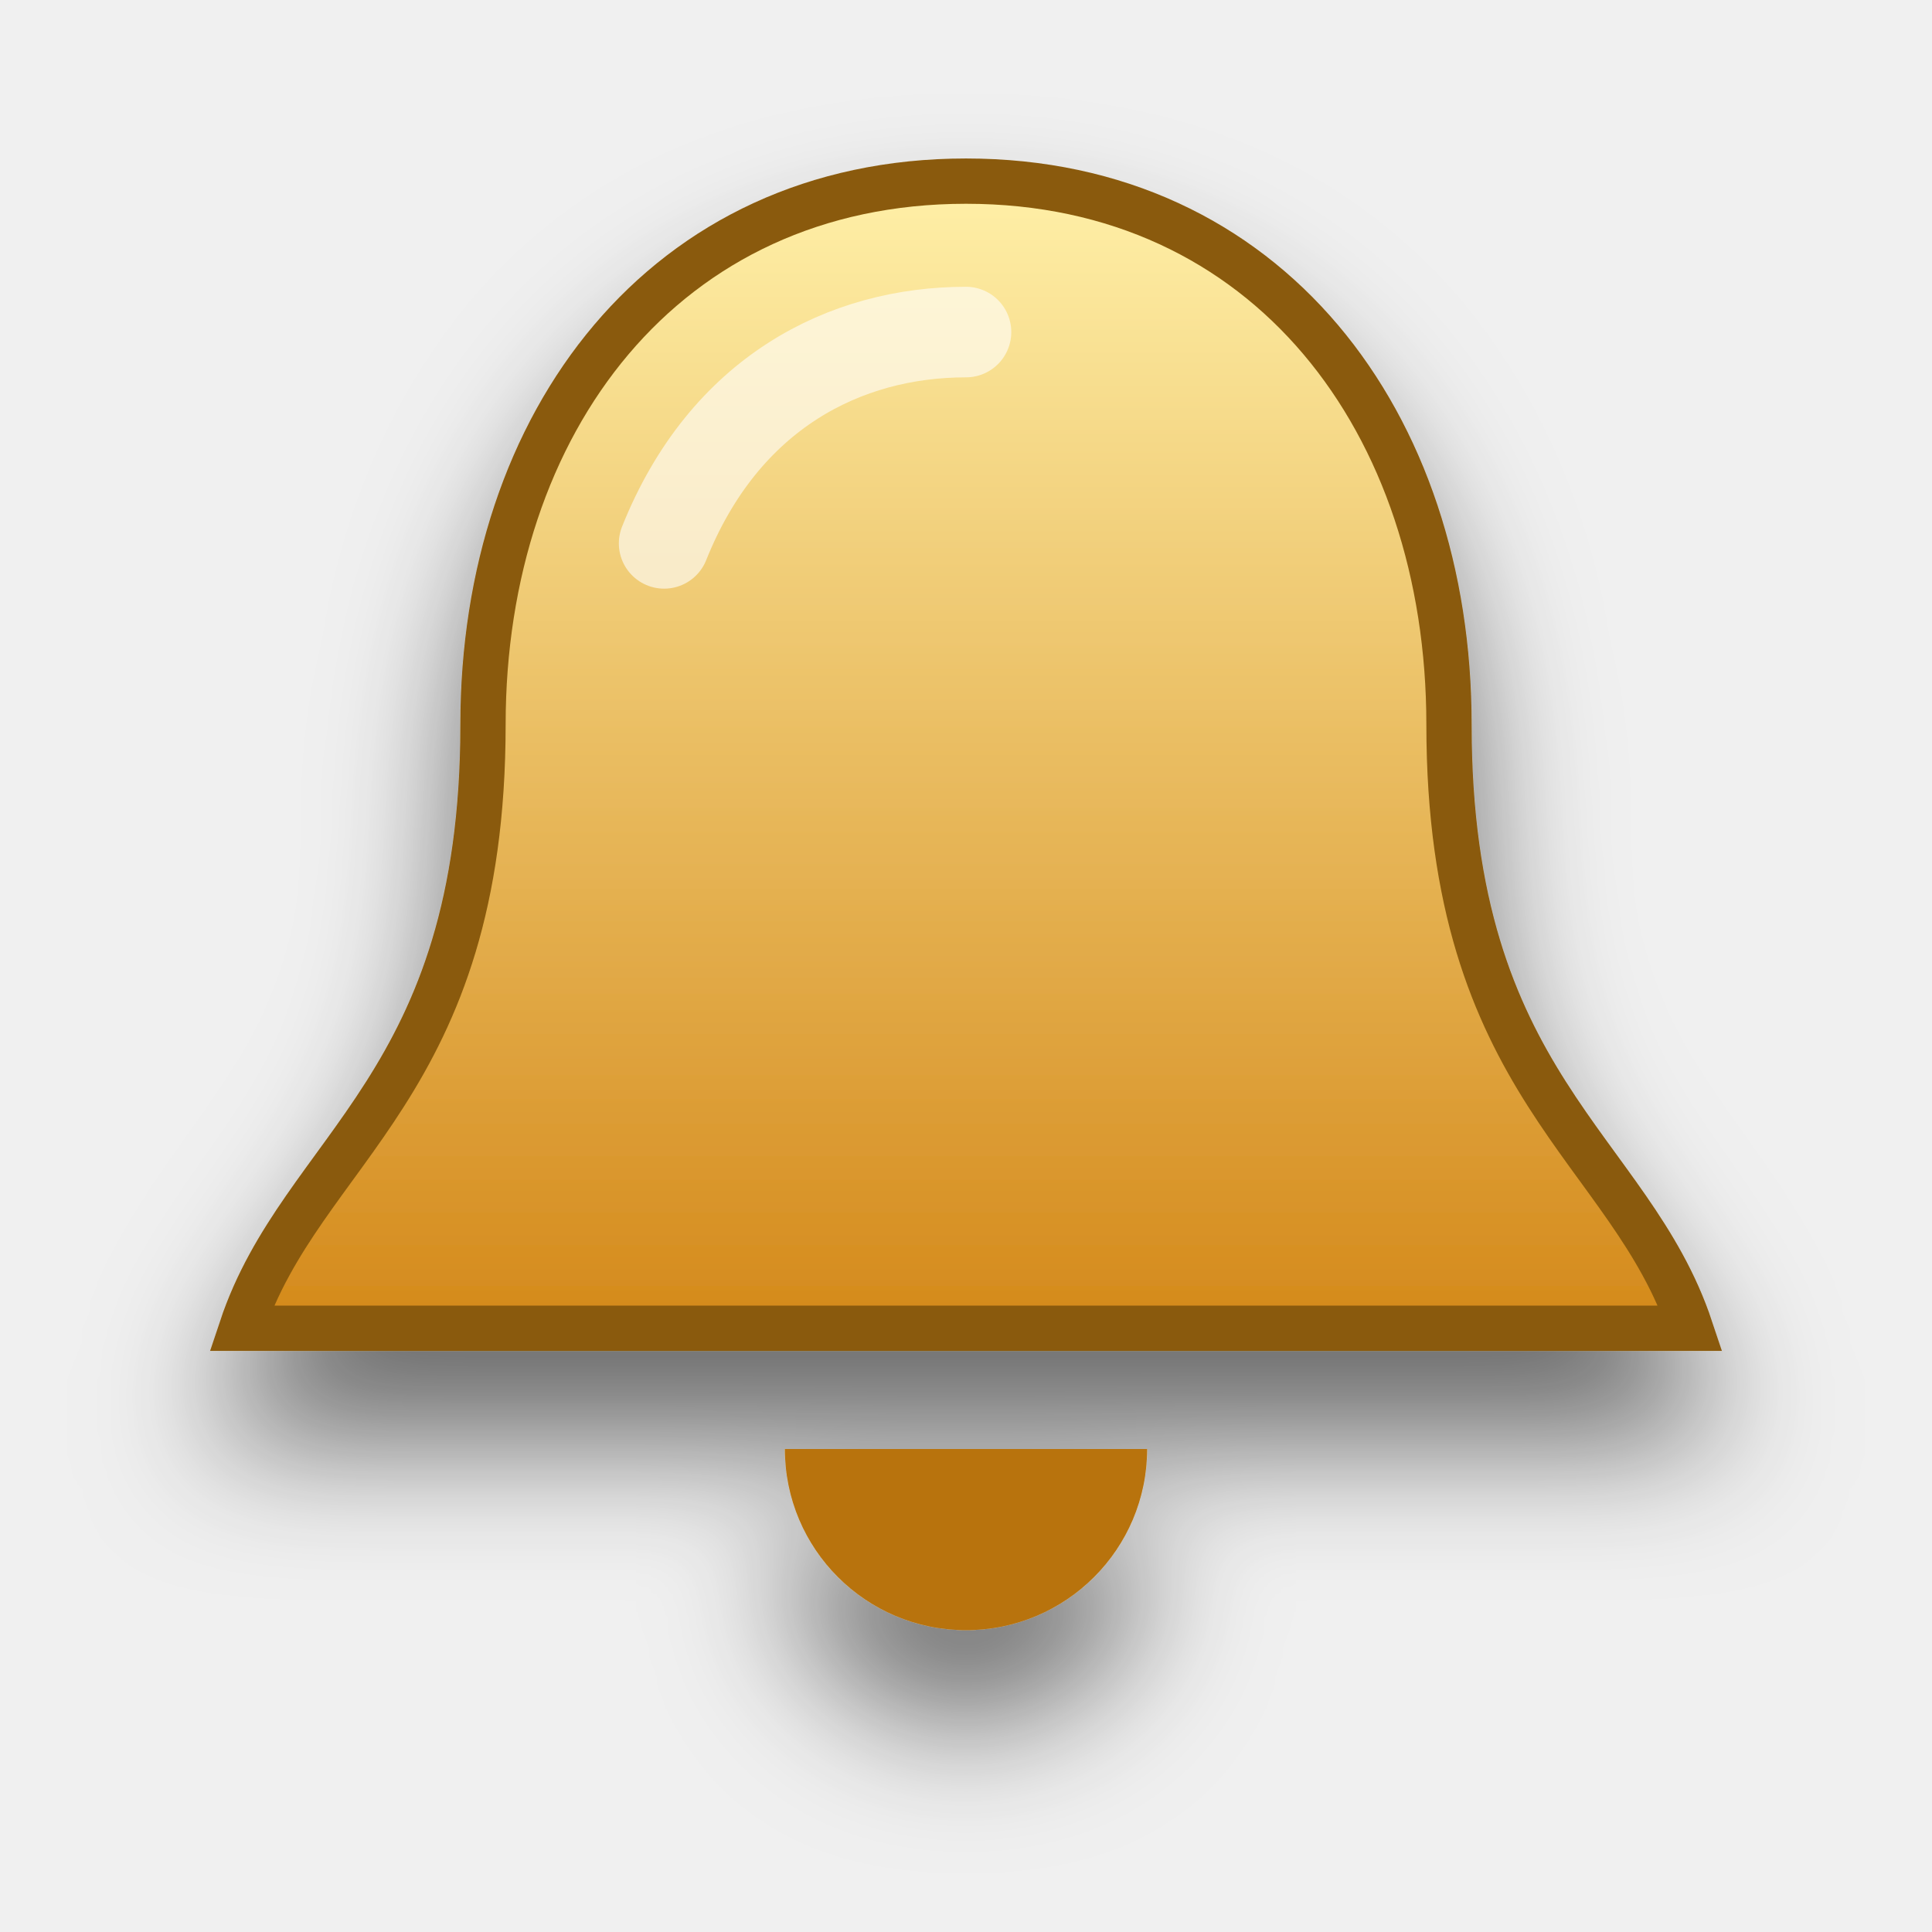
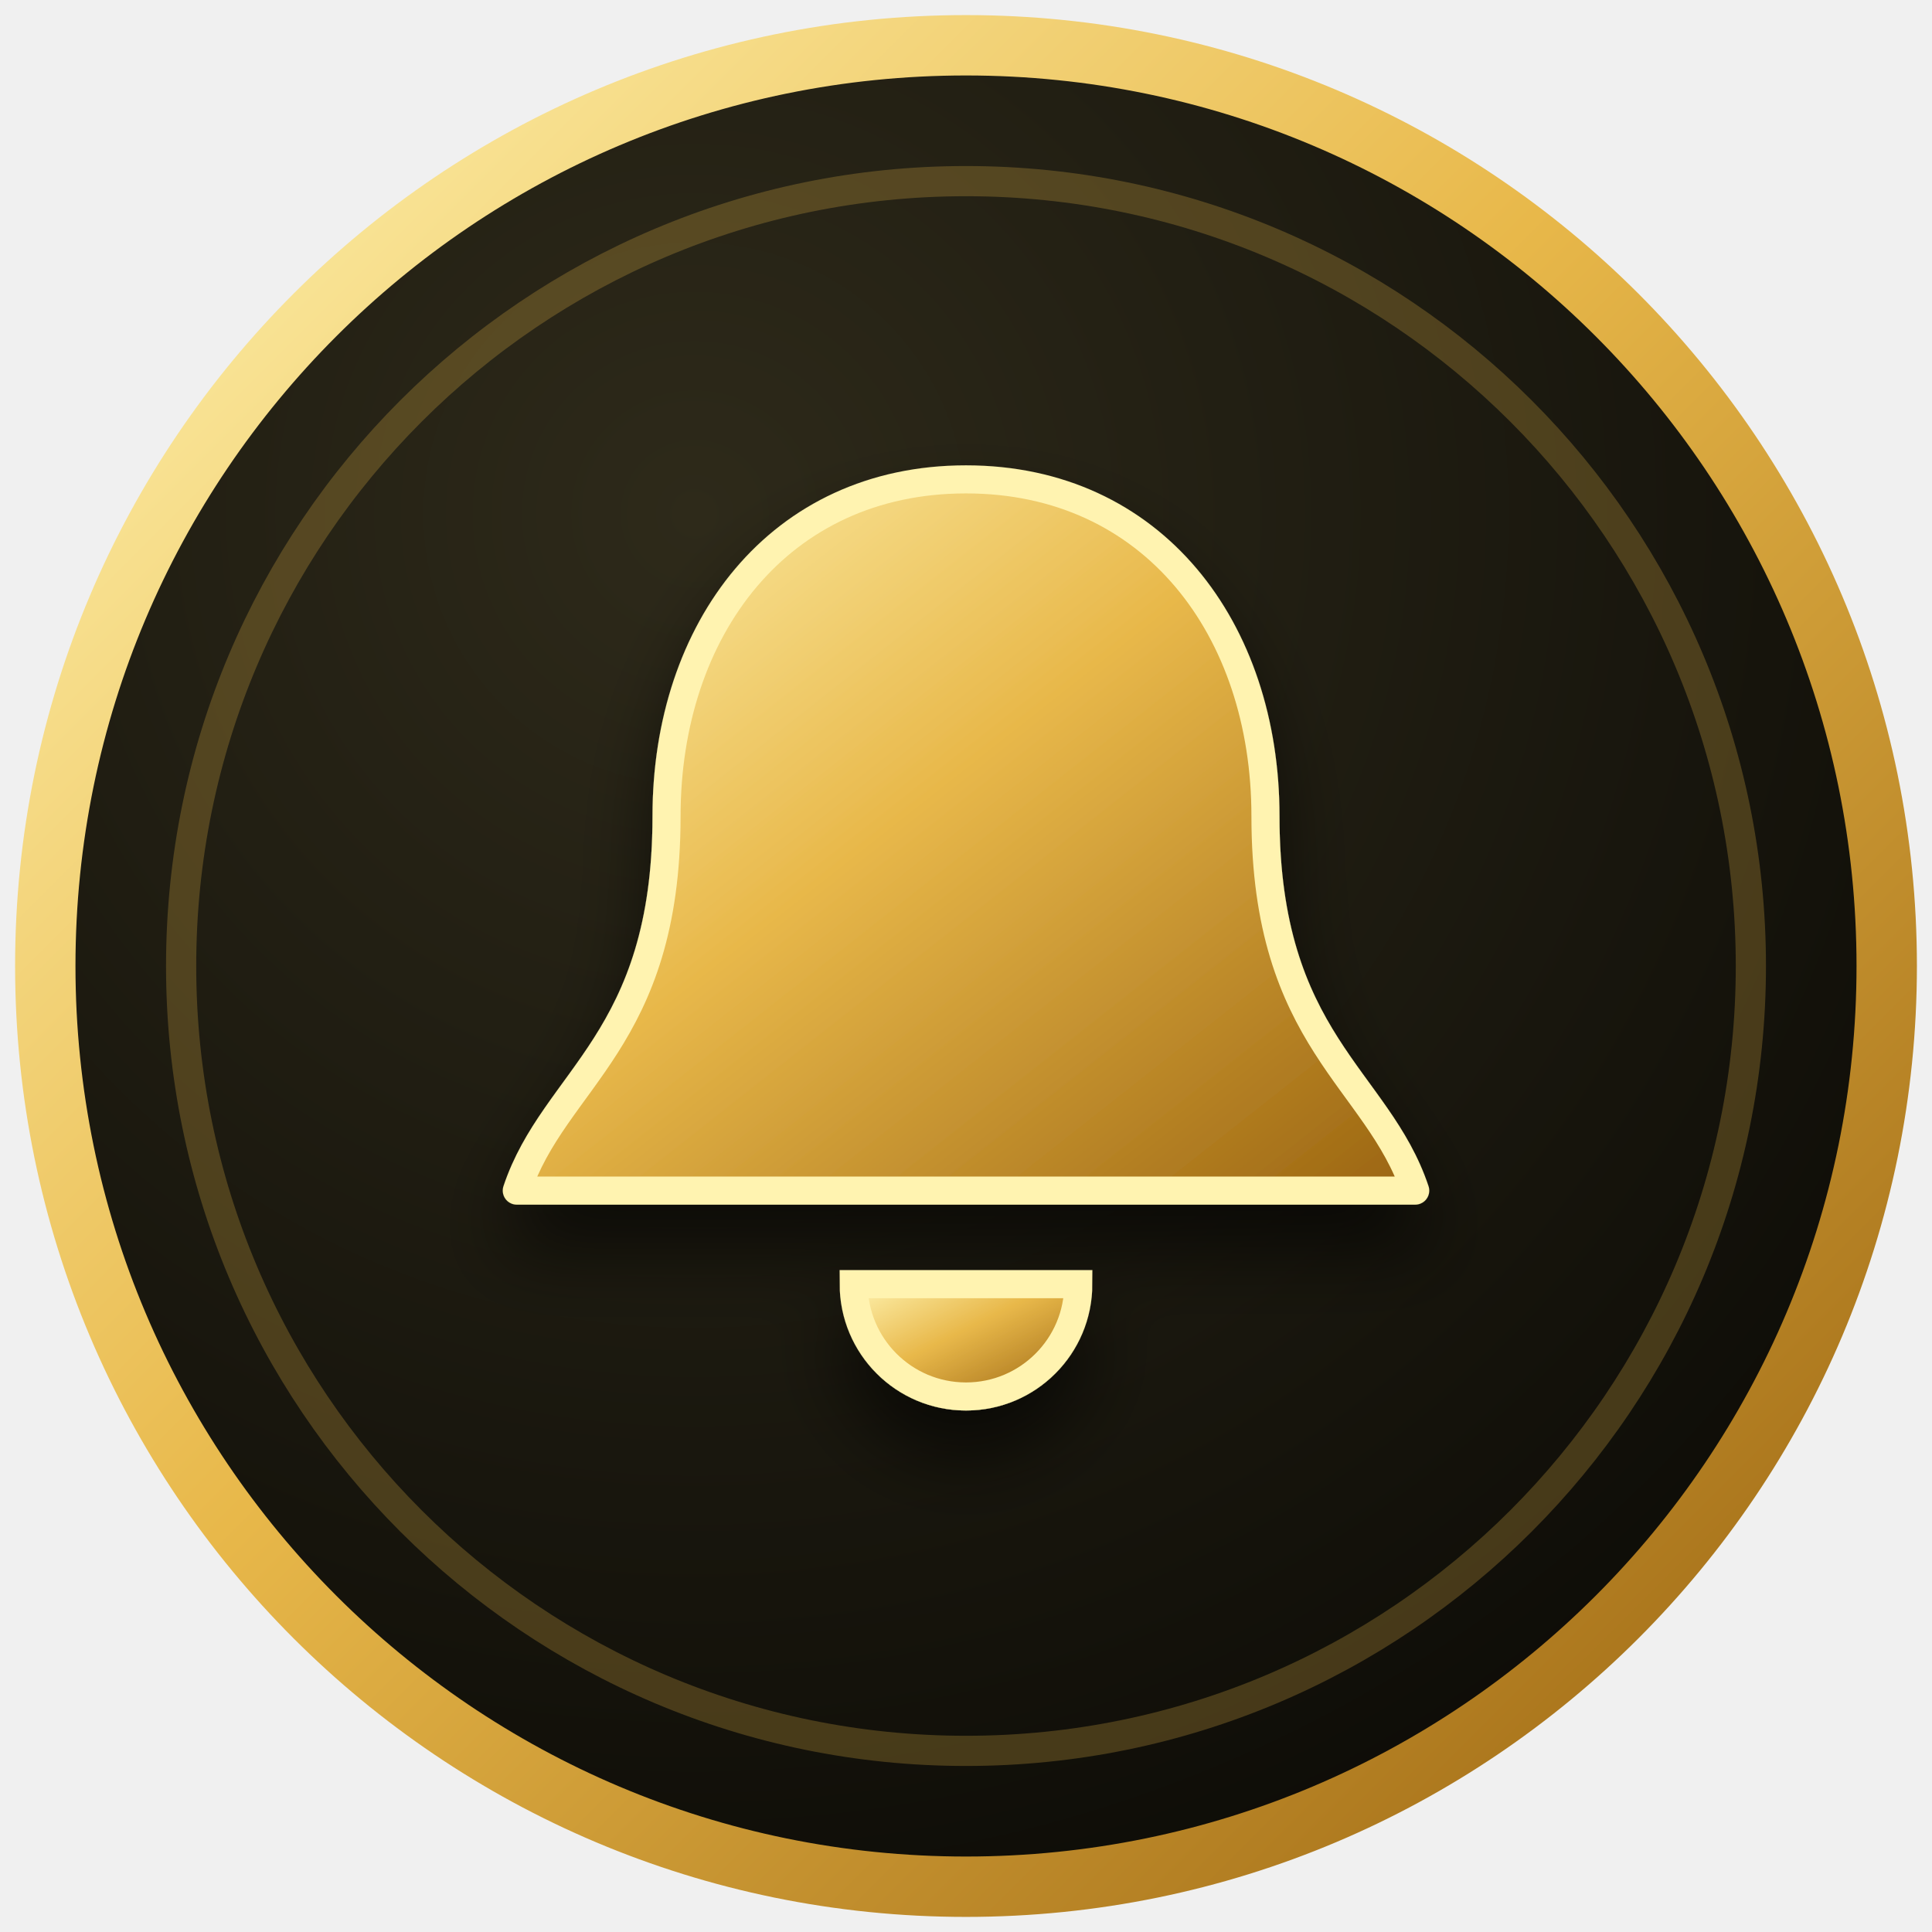
<svg xmlns="http://www.w3.org/2000/svg" viewBox="0 0 64 64">
  <defs>
-     <linearGradient id="g" x1="0" y1="0" x2="0" y2="1">
-       <stop offset="0" stop-color="#fff0a8" />
-       <stop offset="1" stop-color="#d4891a" />
+     <linearGradient id="g" x1="0" y1="0" x2="1" y2="1">
+       <stop offset="0" stop-color="#fff3b0" />
+       <stop offset=".45" stop-color="#e8b84a" />
+       <stop offset="1" stop-color="#9a6410" />
    </linearGradient>
-     <linearGradient id="h" x1="0" y1="0" x2="0" y2="1">
-       <stop offset="0" stop-color="#fff" />
-       <stop offset="1" stop-color="#c8c8d4" />
-     </linearGradient>
-     <filter id="s" x="-20%" y="-20%" width="140%" height="150%">
-       <feDropShadow dx="0" dy="3" stdDeviation="2.2" flood-color="#000" flood-opacity=".55" />
+     <radialGradient id="c" cx=".35" cy=".25" r=".9">
+       <stop offset="0" stop-color="#2e2a1a" />
+       <stop offset="1" stop-color="#0a0905" />
+     </radialGradient>
+     <filter id="s" x="-30%" y="-30%" width="160%" height="170%">
+       <feDropShadow dx="0" dy="2.5" stdDeviation="2" flood-color="#000" flood-opacity=".6" />
    </filter>
  </defs>
-   <g filter="url(#s)">
-     <path d="M32 6c-10 0-16 8-16 18 0 12-6 14-8 20h48c-2-6-8-8-8-20 0-10-6-18-16-18z" fill="url(#g)" stroke="#8a5a0a" stroke-width="1.5" />
-     <path d="M22 18c2-5 6-7 10-7" stroke="#fff" stroke-opacity=".6" stroke-width="3" stroke-linecap="round" fill="none" />
-     <path d="M26 48a6 6 0 0 0 12 0z" fill="#b8730c" />
+   <circle cx="32" cy="32" r="30.5" fill="url(#c)" stroke="url(#g)" stroke-width="2" />
+   <circle cx="32" cy="32" r="26" fill="none" stroke="#e8b84a" stroke-opacity=".25" />
+   <g transform="translate(32 32) scale(.62) translate(-32 -32)" filter="url(#s)">
+     <g fill="url(#g)" stroke="#fff3b0" stroke-width="1.5">
+       <path d="M32 6c-10 0-16 8-16 18 0 12-6 14-8 20h48c-2-6-8-8-8-20 0-10-6-18-16-18z" stroke-linejoin="round" />
+       <path d="M26 49a6 6 0 0 0 12 0z" />
+     </g>
+     <g fill="url(#g)" stroke="url(#g)" stroke-width="5" />
  </g>
</svg>
